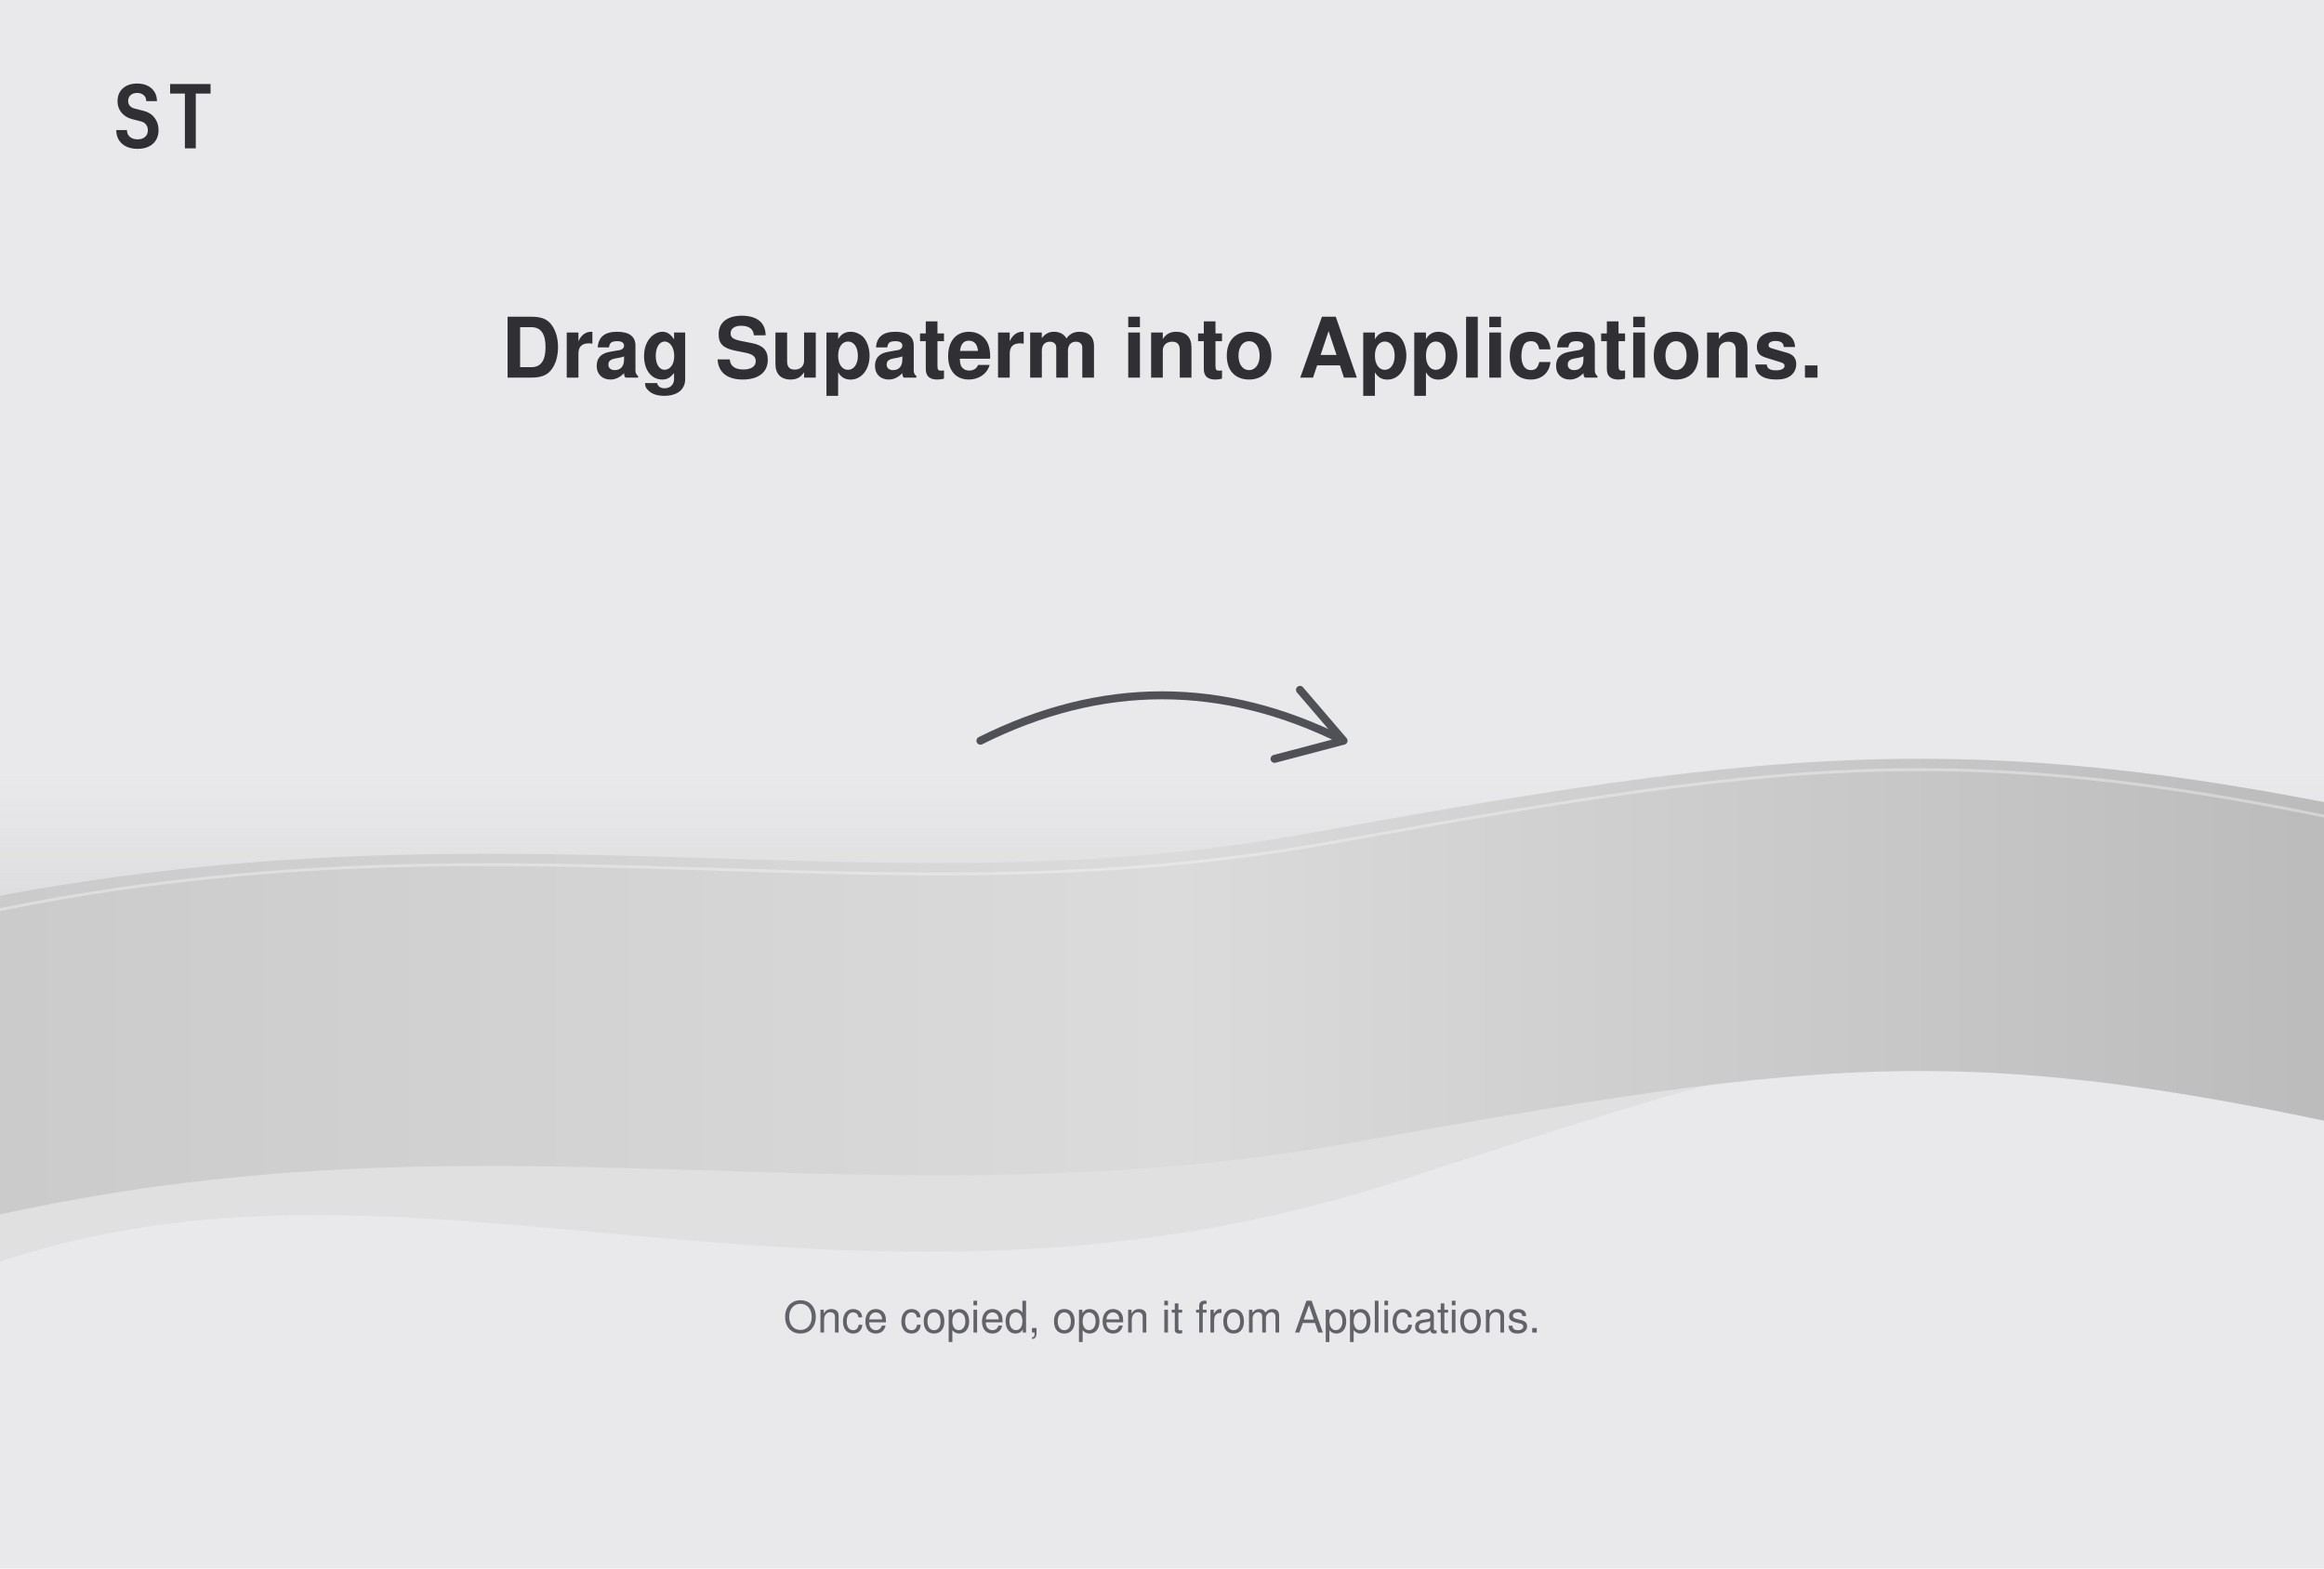
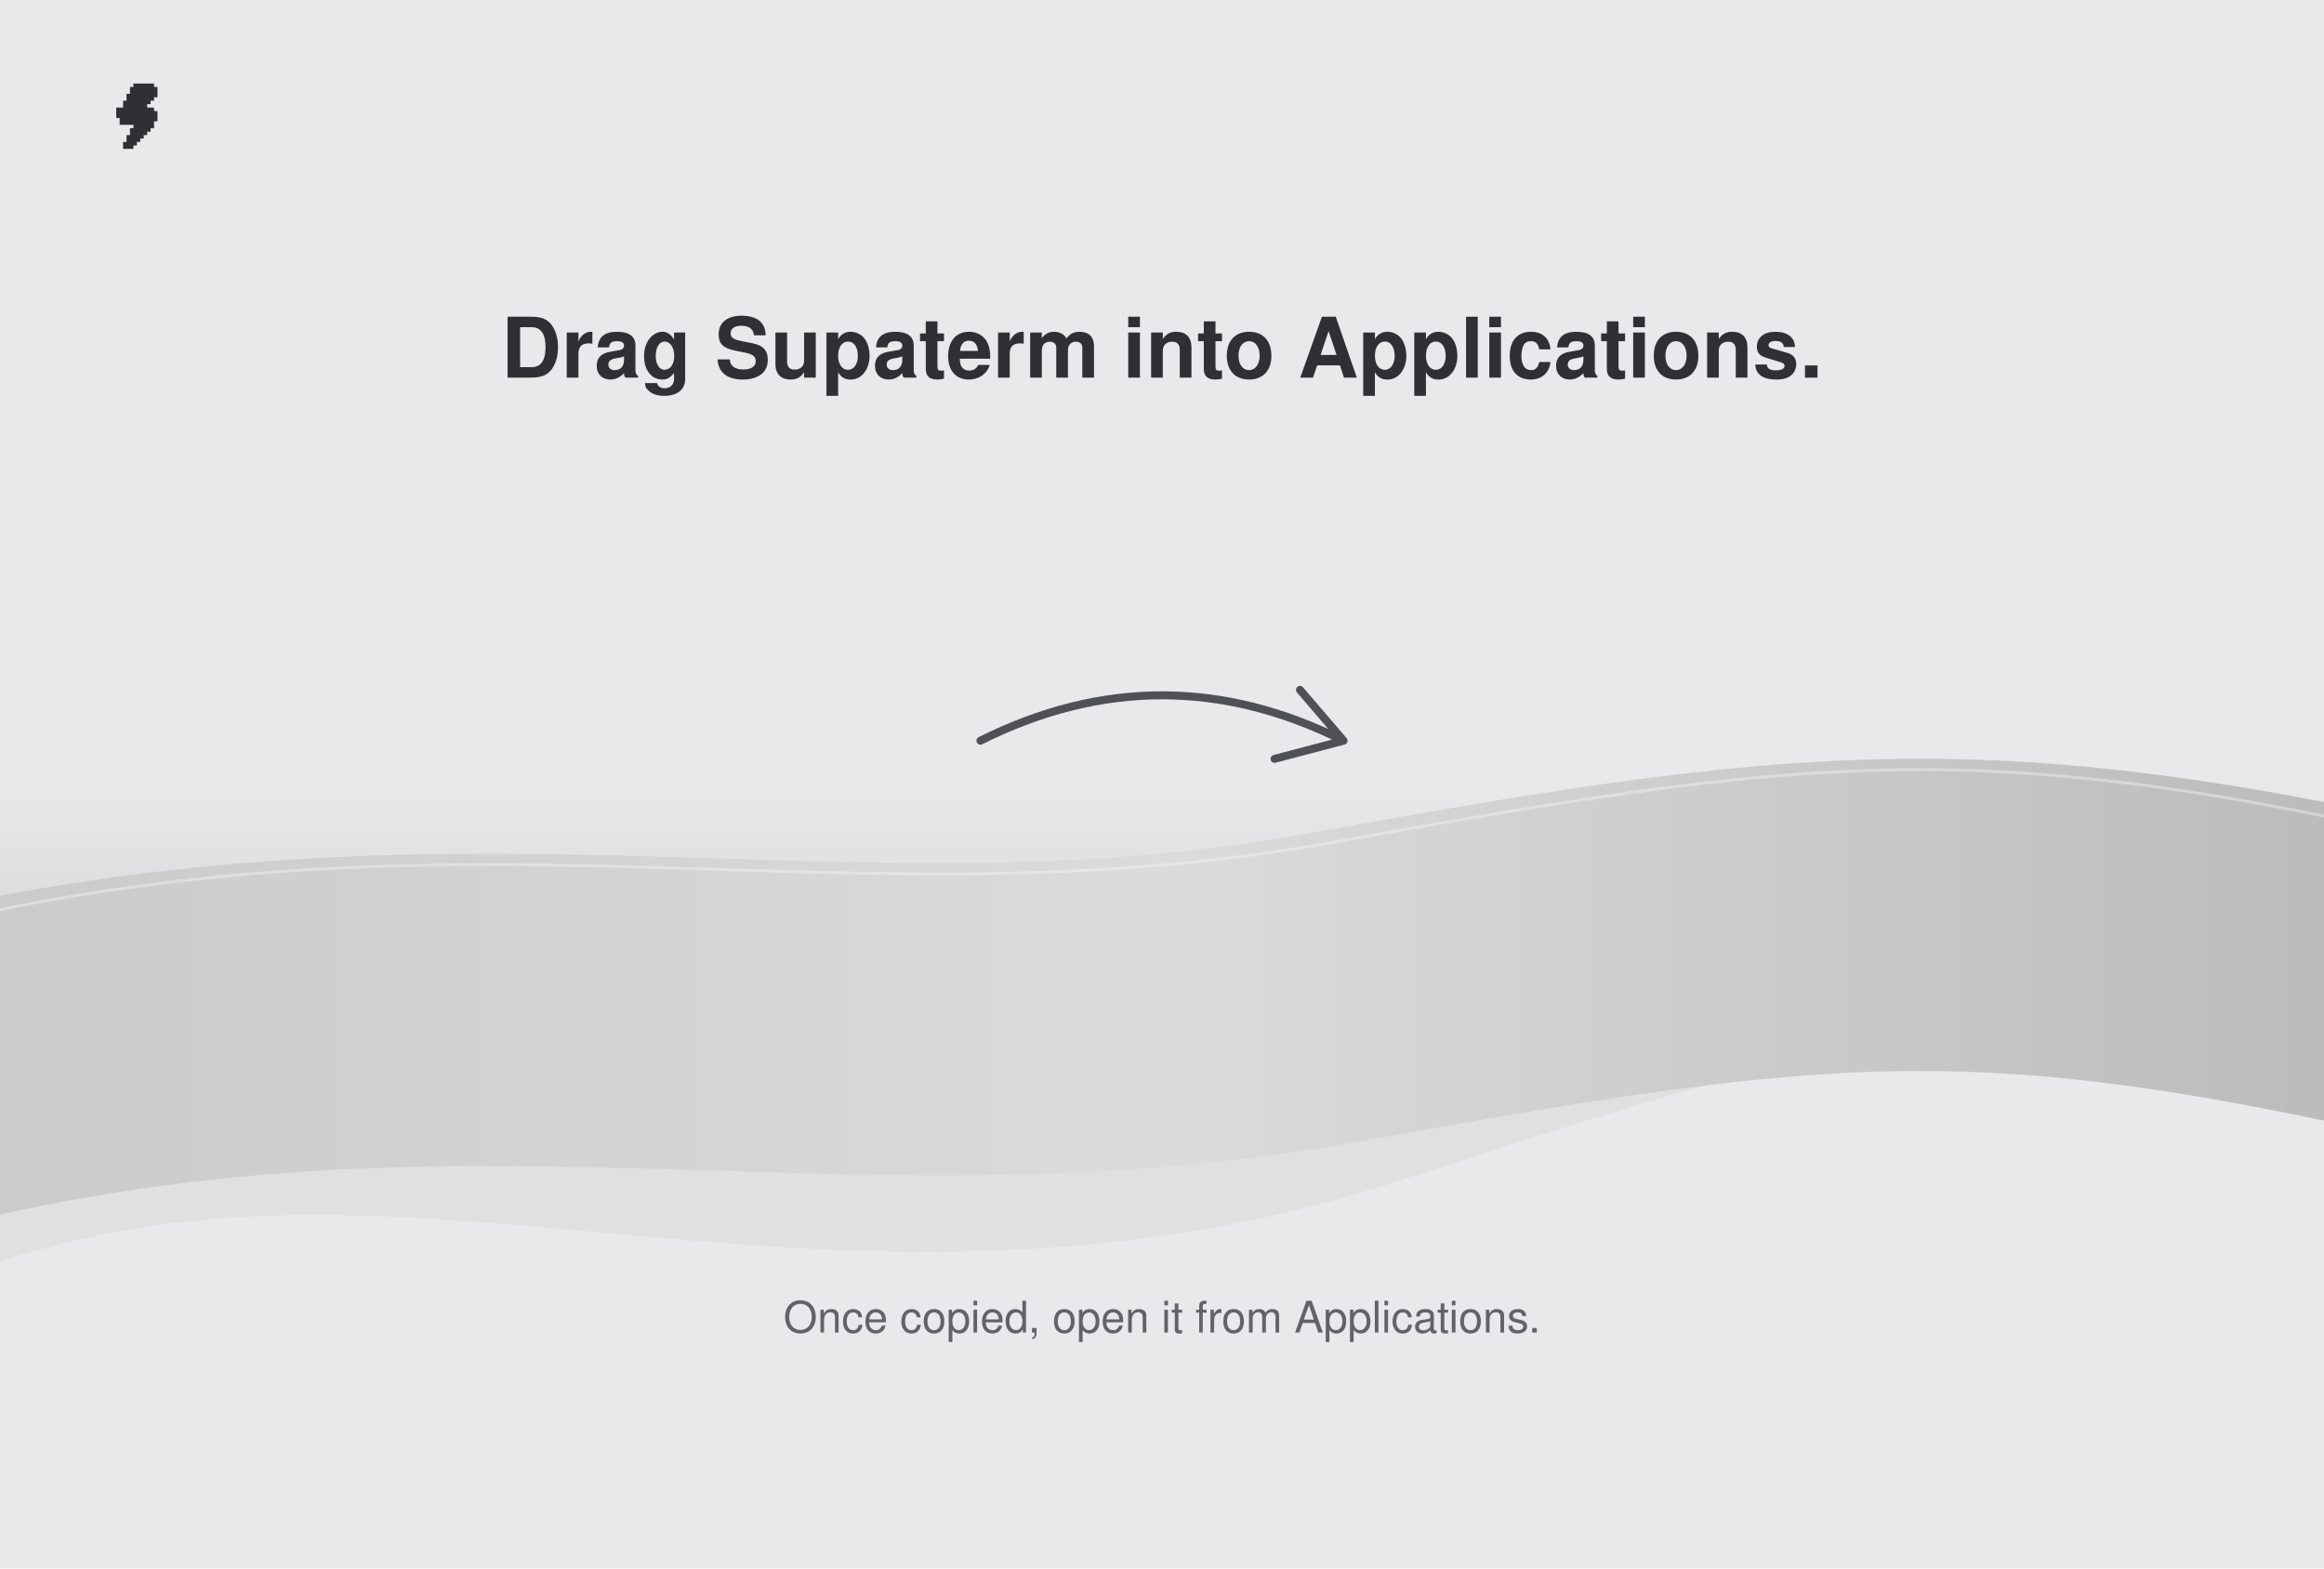
<svg xmlns="http://www.w3.org/2000/svg" width="1280" height="864" viewBox="0 0 640 432">
  <defs>
    <linearGradient id="veil" x1="0" y1="0" x2="0" y2="1">
      <stop stop-color="#B7B7B7" stop-opacity="0" />
      <stop offset=".55" stop-color="#A5A5A5" stop-opacity=".24" />
      <stop offset="1" stop-color="#D1D1D1" stop-opacity=".4" />
    </linearGradient>
    <linearGradient id="silk" x1="0" y1="0" x2="1" y2="0">
      <stop stop-color="#C8C8C8" />
      <stop offset=".5" stop-color="#DBDBDB" />
      <stop offset="1" stop-color="#B5B5B5" />
    </linearGradient>
  </defs>
  <rect width="640" height="432" fill="#E9E9EB" />
  <path d="M-60 293C95 220 214 304 362 256S559 191 707 257" stroke="url(#veil)" stroke-width="146" fill="none" opacity="1" stroke-linecap="round" stroke-linejoin="round" />
  <path d="M-60 306C113 252 223 298 367 272S553 242 707 280" stroke="url(#silk)" stroke-width="86" fill="none" opacity="1" stroke-linecap="round" stroke-linejoin="round" />
  <path d="M-60 266C113 212 223 258 367 232S553 202 707 240" stroke="#F5F5F5" stroke-width="0.8" fill="none" opacity="0.42" stroke-linecap="round" stroke-linejoin="round" />
-   <svg x="32" y="23" width="26" height="18" viewBox="25.69 37.17 76.4 52.95" fill="#303034">
-     <path d="M 69.338 37.6 L 102.086 37.6 L 102.086 45.3 L 90.127 45.3 L 90.127 89.7 L 81.297 89.7 L 81.297 45.3 L 69.338 45.3 Z M 43.023 90.118 C 39.536 90.118 36.489 89.502 33.881 88.27 C 31.273 87.039 29.257 85.278 27.833 82.987 C 26.409 80.697 25.697 77.995 25.697 74.882 L 34.363 74.882 C 34.363 77.201 35.15 79.035 36.723 80.384 C 38.297 81.732 40.397 82.406 43.023 82.406 C 45.583 82.406 47.602 81.731 49.082 80.381 C 50.562 79.031 51.302 77.253 51.302 75.046 C 51.302 73.333 50.825 71.823 49.87 70.513 C 48.916 69.204 47.527 68.322 45.704 67.868 L 38.778 66.092 C 35.062 65.151 32.124 63.386 29.962 60.798 C 27.8 58.209 26.72 55.13 26.72 51.561 C 26.72 48.639 27.366 46.101 28.659 43.948 C 29.951 41.795 31.793 40.128 34.183 38.947 C 36.574 37.767 39.37 37.176 42.571 37.176 C 45.819 37.176 48.643 37.767 51.043 38.947 C 53.444 40.128 55.313 41.79 56.653 43.933 C 57.992 46.077 58.662 48.586 58.662 51.461 L 49.997 51.461 C 49.997 49.438 49.321 47.823 47.969 46.616 C 46.617 45.409 44.817 44.806 42.571 44.806 C 40.352 44.806 38.59 45.402 37.285 46.596 C 35.979 47.789 35.327 49.355 35.327 51.295 C 35.327 52.875 35.785 54.19 36.7 55.243 C 37.615 56.295 38.908 57.039 40.578 57.474 L 47.716 59.278 C 51.51 60.192 54.497 62.065 56.678 64.897 C 58.859 67.729 59.95 71.112 59.95 75.046 C 59.95 78.086 59.262 80.739 57.885 83.006 C 56.508 85.273 54.549 87.025 52.007 88.262 C 49.466 89.499 46.471 90.118 43.023 90.118 Z" />
+   <svg x="32" y="23" width="11.37" height="18" viewBox="0 0 12 19" fill="#303034">
+     <path d="M5 0L11 0L11 1L12 1L12 4L11 4L11 5L10 5L10 6L9 6L9 7L11 7L11 8L12 8L12 11L11 11L11 13L10 13L10 14L9 14L9 15L8 15L8 16L7 16L7 17L6 17L6 18L5 18L5 19L2 19L2 17L3 17L3 15L4 15L4 13L5 13L5 12L1 12L1 10L0 10L0 7L2 7L2 5L3 5L3 3L4 3L4 1L5 1Z" />
  </svg>
  <text x="320" y="104" fill="#303034" font-family="Helvetica" font-size="23" font-weight="700" text-anchor="middle">Drag Supaterm into Applications.</text>
  <path d="M270 204Q320 179 370 204M358 190L370 204L351 209" stroke="#505057" stroke-width="2.2" fill="none" opacity="1" stroke-linecap="round" stroke-linejoin="round" />
  <text x="320" y="367" fill="#626269" font-family="Helvetica" font-size="12" font-weight="400" text-anchor="middle">Once copied, open it from Applications.</text>
</svg>
